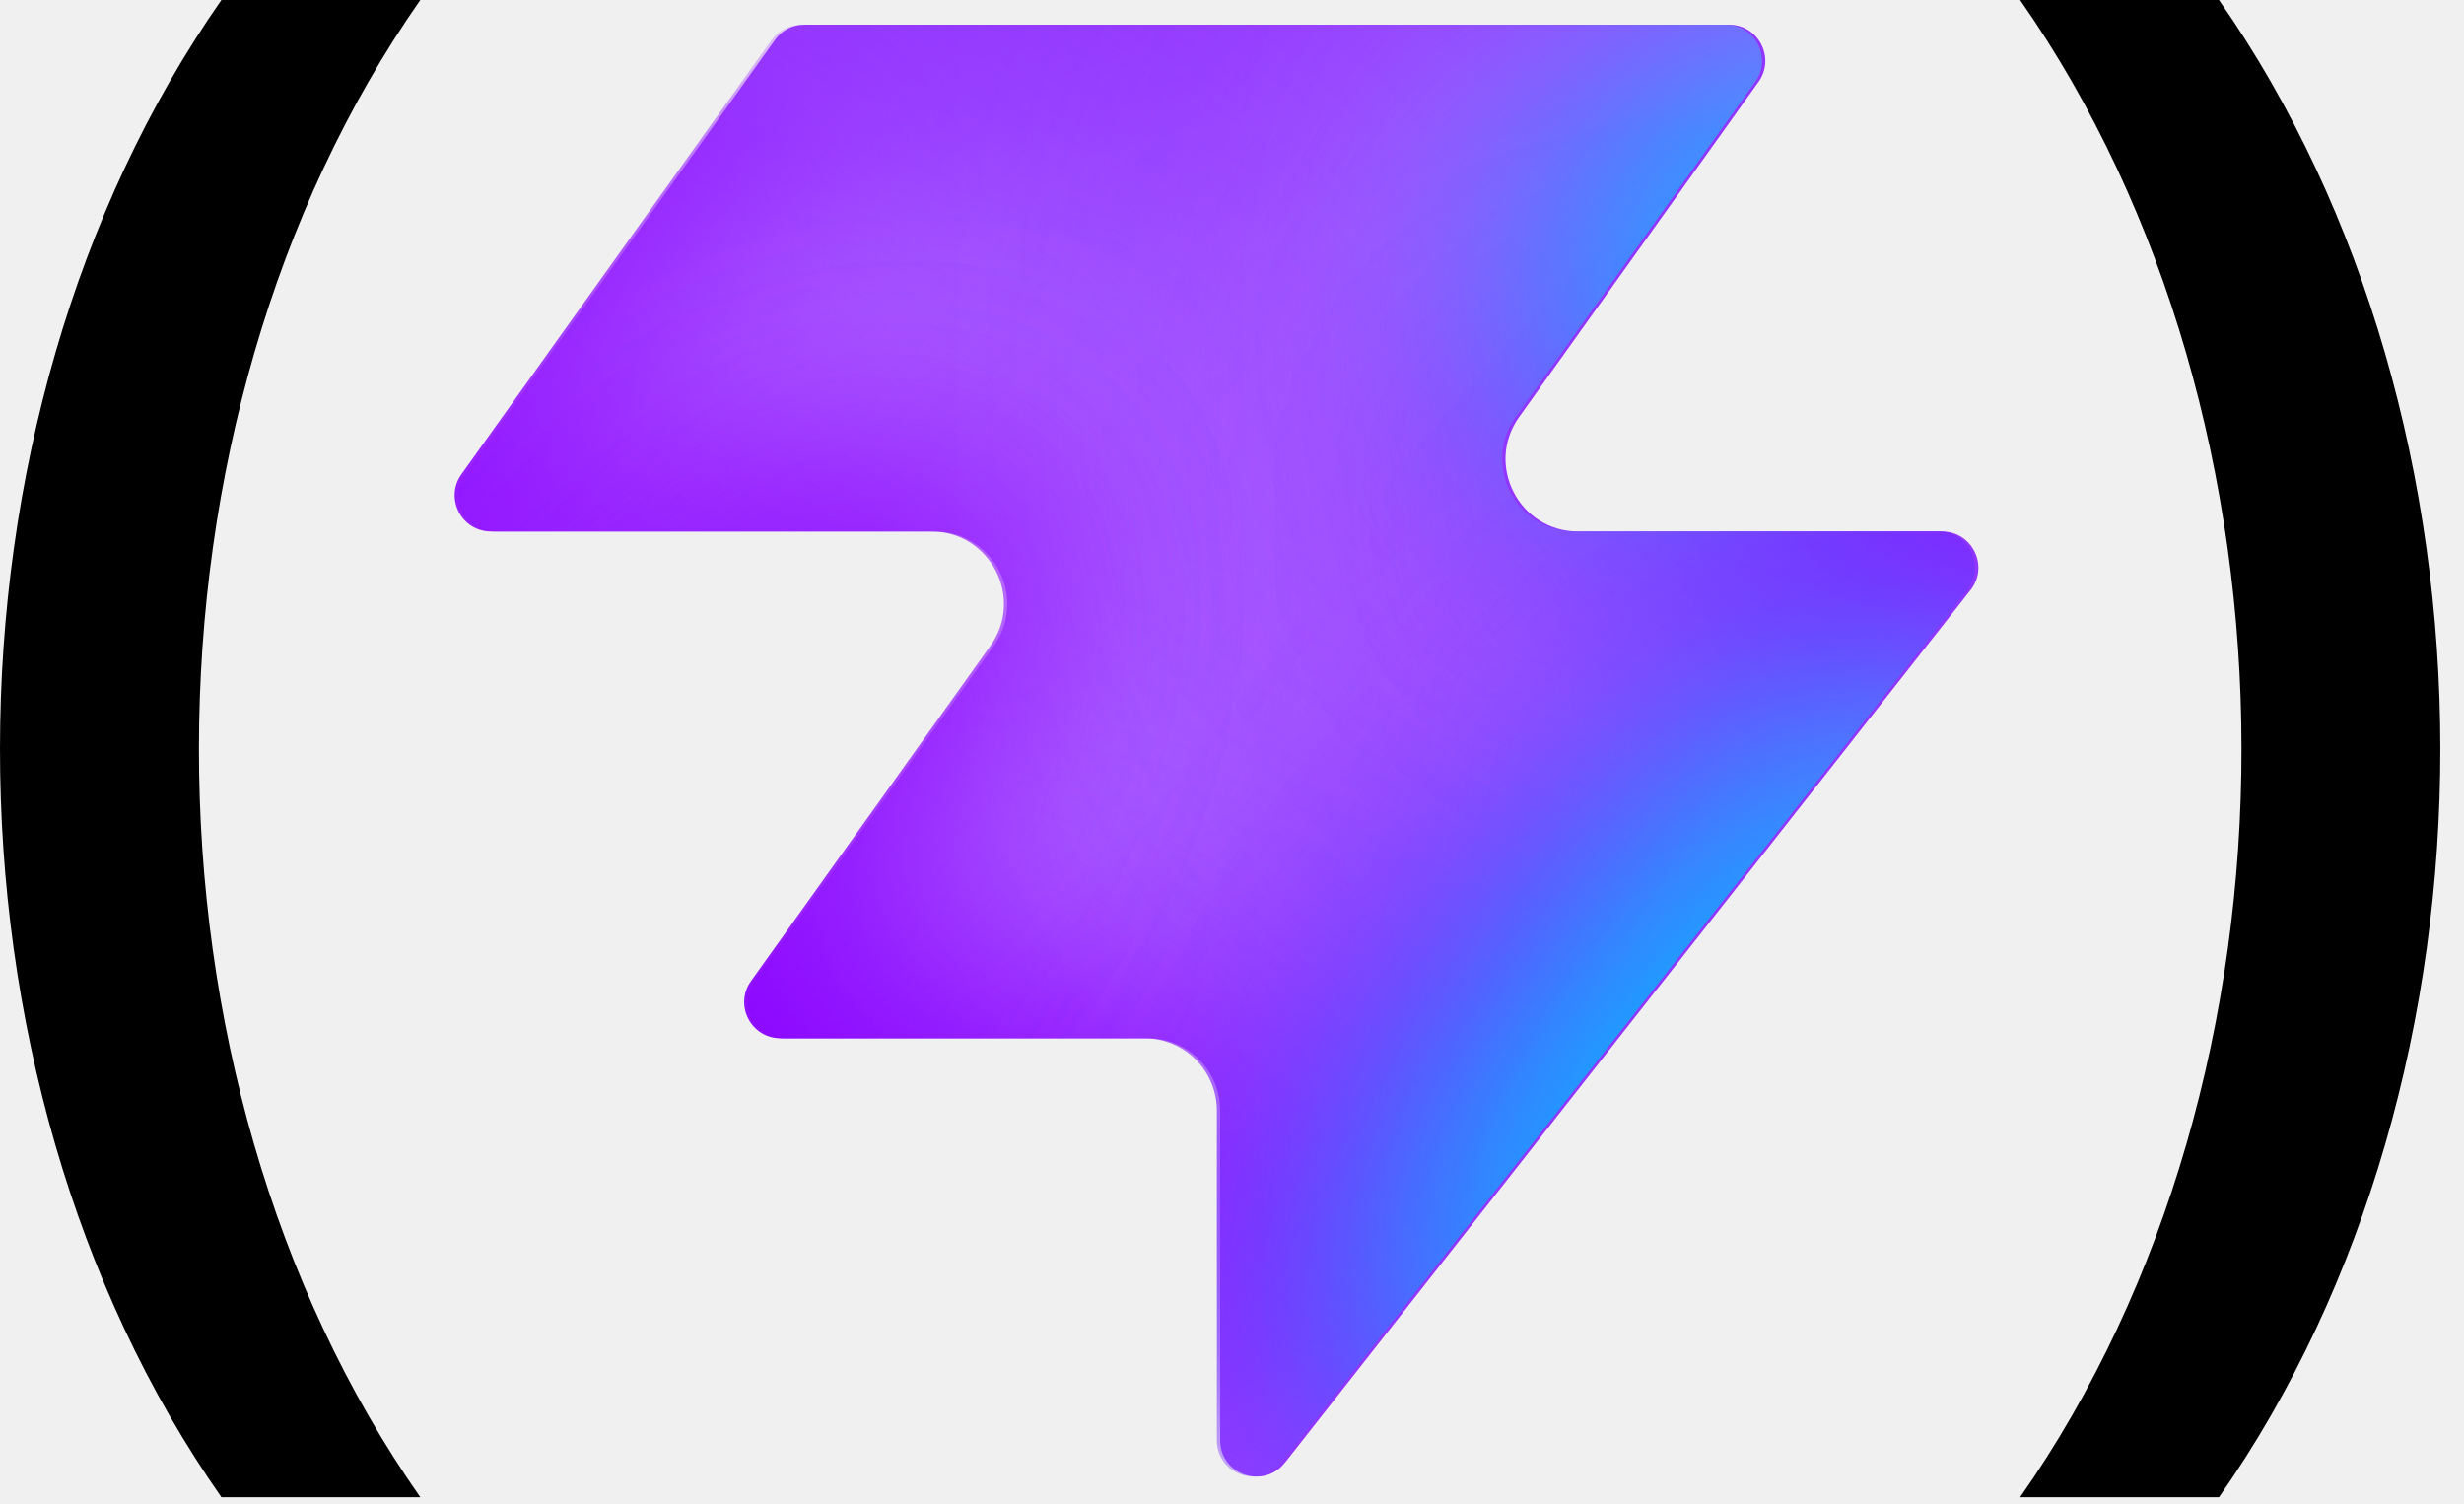
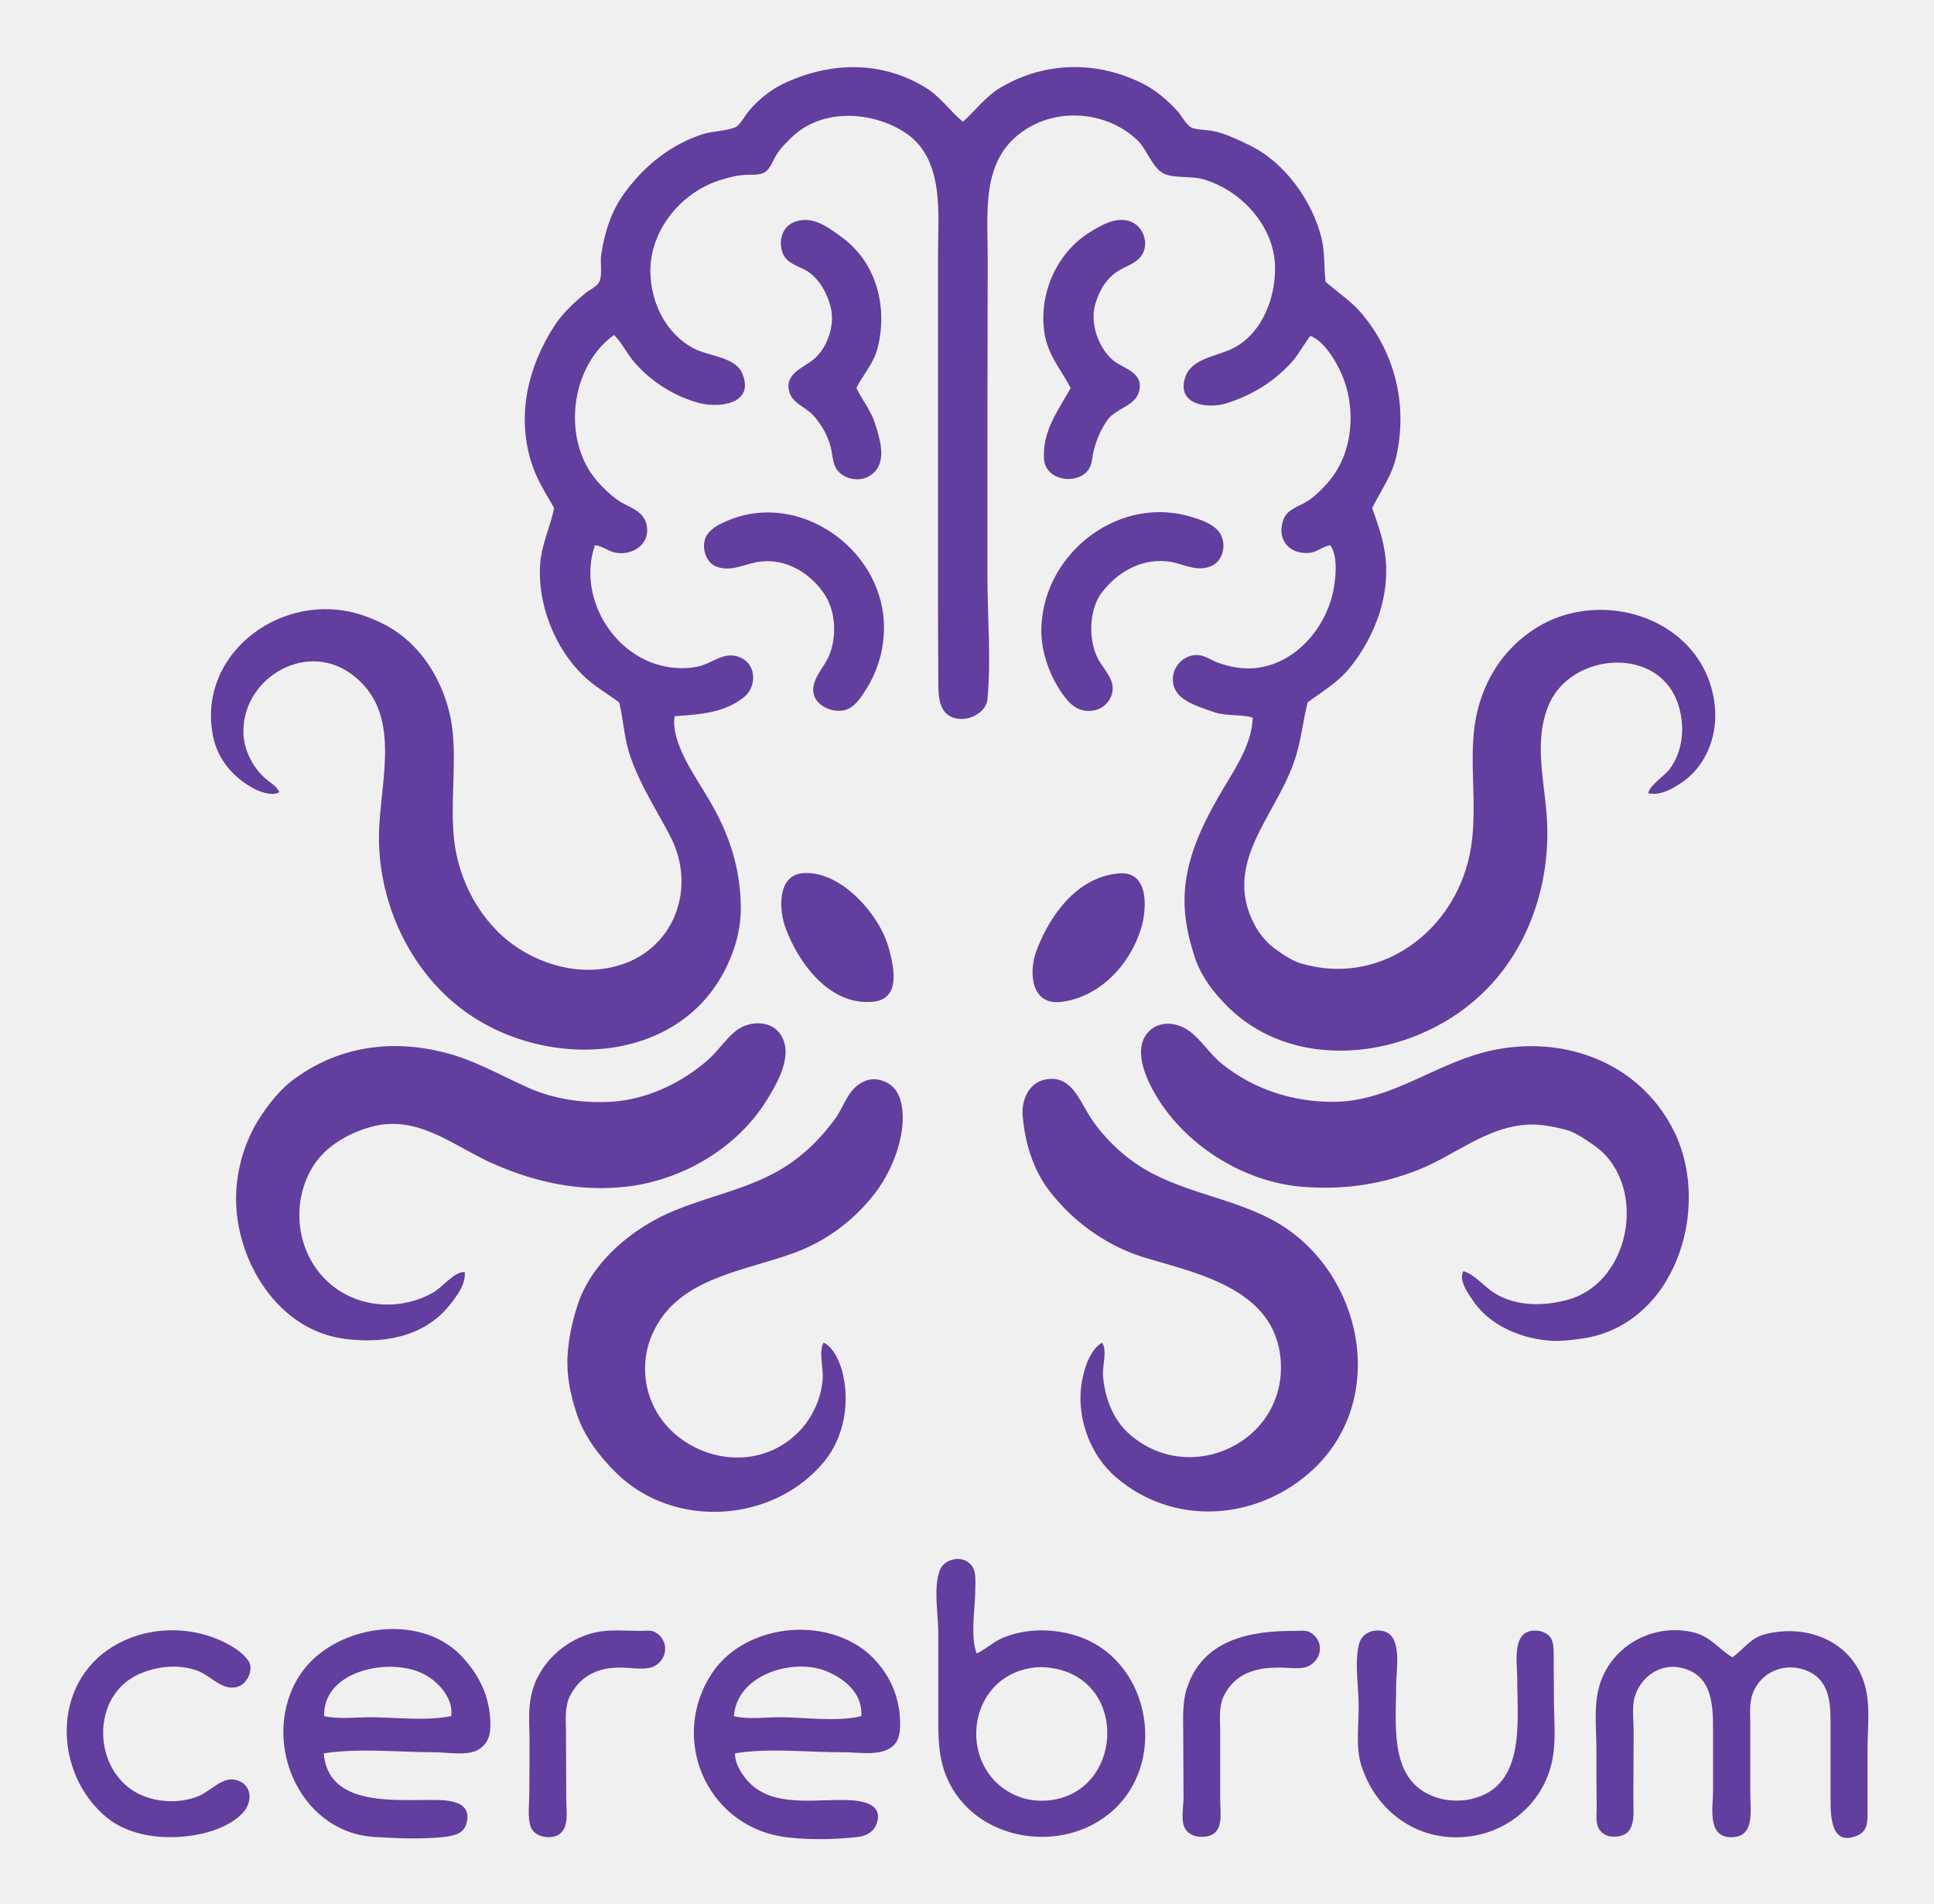
- <svg xmlns="http://www.w3.org/2000/svg" width="77" height="47" fill="none" aria-labelledby="vite-logo-title" viewBox="0 0 77 47">
-   <style>.parenthesis{fill:#000}@media (prefers-color-scheme:dark){.parenthesis{fill:#fff}}</style>
-   <path fill="#9135ff" d="M40.151 45.71c-.663.844-2.02.374-2.02-.699V34.708a2.26 2.26 0 0 0-2.262-2.262H24.493c-.92 0-1.457-1.04-.92-1.788l7.479-10.471c1.07-1.498 0-3.578-1.842-3.578H15.443c-.92 0-1.456-1.04-.92-1.788l9.696-13.576c.213-.297.556-.474.92-.474h28.894c.92 0 1.456 1.04.92 1.788l-7.48 10.472c-1.07 1.497 0 3.578 1.842 3.578h11.376c.944 0 1.474 1.087.89 1.83L40.153 45.712z" />
-   <mask id="a" width="48" height="47" x="14" y="0" maskUnits="userSpaceOnUse" style="mask-type:alpha">
-     <path fill="#000" d="M40.047 45.71c-.663.843-2.02.374-2.02-.699V34.708a2.26 2.26 0 0 0-2.262-2.262H24.389c-.92 0-1.457-1.04-.92-1.788l7.479-10.472c1.07-1.497 0-3.578-1.842-3.578H15.34c-.92 0-1.456-1.04-.92-1.788l9.696-13.575c.213-.297.556-.474.92-.474H53.93c.92 0 1.456 1.04.92 1.788L47.37 13.03c-1.07 1.498 0 3.578 1.842 3.578h11.376c.944 0 1.474 1.088.89 1.831L40.049 45.712z" />
-   </mask>
-   <g mask="url(#a)">
-     <g filter="url(#b)">
-       <ellipse cx="5.508" cy="14.704" fill="#eee6ff" rx="5.508" ry="14.704" transform="rotate(269.814 20.96 11.29)scale(-1 1)" />
-     </g>
-     <g filter="url(#c)">
-       <ellipse cx="10.399" cy="29.851" fill="#eee6ff" rx="10.399" ry="29.851" transform="rotate(89.814 -16.902 -8.275)scale(1 -1)" />
-     </g>
-     <g filter="url(#d)">
-       <ellipse cx="5.508" cy="30.487" fill="#8900ff" rx="5.508" ry="30.487" transform="rotate(89.814 -19.197 -7.127)scale(1 -1)" />
-     </g>
-     <g filter="url(#e)">
-       <ellipse cx="5.508" cy="30.599" fill="#8900ff" rx="5.508" ry="30.599" transform="rotate(89.814 -25.928 4.177)scale(1 -1)" />
-     </g>
-     <g filter="url(#f)">
-       <ellipse cx="5.508" cy="30.599" fill="#8900ff" rx="5.508" ry="30.599" transform="rotate(89.814 -25.738 5.52)scale(1 -1)" />
-     </g>
-     <g filter="url(#g)">
-       <ellipse cx="14.072" cy="22.078" fill="#eee6ff" rx="14.072" ry="22.078" transform="rotate(93.35 31.245 55.578)scale(-1 1)" />
-     </g>
-     <g filter="url(#h)">
-       <ellipse cx="3.47" cy="21.501" fill="#8900ff" rx="3.47" ry="21.501" transform="rotate(89.009 35.419 55.202)scale(-1 1)" />
-     </g>
-     <g filter="url(#i)">
-       <ellipse cx="3.47" cy="21.501" fill="#8900ff" rx="3.47" ry="21.501" transform="rotate(89.009 35.419 55.202)scale(-1 1)" />
-     </g>
-     <g filter="url(#j)">
-       <ellipse cx="14.592" cy="9.743" fill="#8900ff" rx="4.407" ry="29.108" transform="rotate(39.51 14.592 9.743)" />
-     </g>
-     <g filter="url(#k)">
-       <ellipse cx="61.728" cy="-5.321" fill="#8900ff" rx="4.407" ry="29.108" transform="rotate(37.892 61.728 -5.32)" />
-     </g>
-     <g filter="url(#l)">
-       <ellipse cx="55.618" cy="7.104" fill="#00c2ff" rx="5.971" ry="9.665" transform="rotate(37.892 55.618 7.104)" />
-     </g>
-     <g filter="url(#m)">
-       <ellipse cx="12.326" cy="39.103" fill="#8900ff" rx="4.407" ry="29.108" transform="rotate(37.892 12.326 39.103)" />
-     </g>
-     <g filter="url(#n)">
-       <ellipse cx="12.326" cy="39.103" fill="#8900ff" rx="4.407" ry="29.108" transform="rotate(37.892 12.326 39.103)" />
-     </g>
-     <g filter="url(#o)">
-       <ellipse cx="49.857" cy="30.678" fill="#8900ff" rx="4.407" ry="29.108" transform="rotate(37.892 49.857 30.678)" />
-     </g>
-     <g filter="url(#p)">
-       <ellipse cx="52.623" cy="33.171" fill="#00c2ff" rx="5.971" ry="15.297" transform="rotate(37.892 52.623 33.17)" />
-     </g>
-   </g>
-   <path d="M6.919 0c-9.198 13.166-9.252 33.575 0 46.789h6.215c-9.25-13.214-9.196-33.623 0-46.789zm62.424 0h-6.215c9.198 13.166 9.252 33.575 0 46.789h6.215c9.25-13.214 9.196-33.623 0-46.789" class="parenthesis" />
-   <defs>
-     <filter id="b" width="60.045" height="41.654" x="-5.564" y="16.92" color-interpolation-filters="sRGB" filterUnits="userSpaceOnUse">
-       <feFlood flood-opacity="0" result="BackgroundImageFix" />
-       <feBlend in="SourceGraphic" in2="BackgroundImageFix" result="shape" />
-       <feGaussianBlur result="effect1_foregroundBlur_2002_17286" stdDeviation="7.659" />
-     </filter>
-     <filter id="c" width="90.34" height="51.437" x="-40.407" y="-6.762" color-interpolation-filters="sRGB" filterUnits="userSpaceOnUse">
-       <feFlood flood-opacity="0" result="BackgroundImageFix" />
-       <feBlend in="SourceGraphic" in2="BackgroundImageFix" result="shape" />
-       <feGaussianBlur result="effect1_foregroundBlur_2002_17286" stdDeviation="7.659" />
-     </filter>
-     <filter id="d" width="79.355" height="29.4" x="-35.435" y="2.801" color-interpolation-filters="sRGB" filterUnits="userSpaceOnUse">
-       <feFlood flood-opacity="0" result="BackgroundImageFix" />
-       <feBlend in="SourceGraphic" in2="BackgroundImageFix" result="shape" />
-       <feGaussianBlur result="effect1_foregroundBlur_2002_17286" stdDeviation="4.596" />
-     </filter>
-     <filter id="e" width="79.579" height="29.4" x="-30.84" y="20.8" color-interpolation-filters="sRGB" filterUnits="userSpaceOnUse">
-       <feFlood flood-opacity="0" result="BackgroundImageFix" />
-       <feBlend in="SourceGraphic" in2="BackgroundImageFix" result="shape" />
-       <feGaussianBlur result="effect1_foregroundBlur_2002_17286" stdDeviation="4.596" />
-     </filter>
-     <filter id="f" width="79.579" height="29.4" x="-29.307" y="21.949" color-interpolation-filters="sRGB" filterUnits="userSpaceOnUse">
-       <feFlood flood-opacity="0" result="BackgroundImageFix" />
-       <feBlend in="SourceGraphic" in2="BackgroundImageFix" result="shape" />
-       <feGaussianBlur result="effect1_foregroundBlur_2002_17286" stdDeviation="4.596" />
-     </filter>
-     <filter id="g" width="74.749" height="58.852" x="29.961" y="-17.13" color-interpolation-filters="sRGB" filterUnits="userSpaceOnUse">
-       <feFlood flood-opacity="0" result="BackgroundImageFix" />
-       <feBlend in="SourceGraphic" in2="BackgroundImageFix" result="shape" />
-       <feGaussianBlur result="effect1_foregroundBlur_2002_17286" stdDeviation="7.659" />
-     </filter>
-     <filter id="h" width="61.377" height="25.362" x="37.754" y="3.055" color-interpolation-filters="sRGB" filterUnits="userSpaceOnUse">
-       <feFlood flood-opacity="0" result="BackgroundImageFix" />
-       <feBlend in="SourceGraphic" in2="BackgroundImageFix" result="shape" />
-       <feGaussianBlur result="effect1_foregroundBlur_2002_17286" stdDeviation="4.596" />
-     </filter>
-     <filter id="i" width="61.377" height="25.362" x="37.754" y="3.055" color-interpolation-filters="sRGB" filterUnits="userSpaceOnUse">
-       <feFlood flood-opacity="0" result="BackgroundImageFix" />
-       <feBlend in="SourceGraphic" in2="BackgroundImageFix" result="shape" />
-       <feGaussianBlur result="effect1_foregroundBlur_2002_17286" stdDeviation="4.596" />
-     </filter>
-     <filter id="j" width="56.045" height="63.649" x="-13.43" y="-22.082" color-interpolation-filters="sRGB" filterUnits="userSpaceOnUse">
-       <feFlood flood-opacity="0" result="BackgroundImageFix" />
-       <feBlend in="SourceGraphic" in2="BackgroundImageFix" result="shape" />
-       <feGaussianBlur result="effect1_foregroundBlur_2002_17286" stdDeviation="4.596" />
-     </filter>
-     <filter id="k" width="54.814" height="64.646" x="34.321" y="-37.644" color-interpolation-filters="sRGB" filterUnits="userSpaceOnUse">
-       <feFlood flood-opacity="0" result="BackgroundImageFix" />
-       <feBlend in="SourceGraphic" in2="BackgroundImageFix" result="shape" />
-       <feGaussianBlur result="effect1_foregroundBlur_2002_17286" stdDeviation="4.596" />
-     </filter>
-     <filter id="l" width="33.541" height="35.313" x="38.847" y="-10.552" color-interpolation-filters="sRGB" filterUnits="userSpaceOnUse">
-       <feFlood flood-opacity="0" result="BackgroundImageFix" />
-       <feBlend in="SourceGraphic" in2="BackgroundImageFix" result="shape" />
-       <feGaussianBlur result="effect1_foregroundBlur_2002_17286" stdDeviation="4.596" />
-     </filter>
-     <filter id="m" width="54.814" height="64.646" x="-15.081" y="6.78" color-interpolation-filters="sRGB" filterUnits="userSpaceOnUse">
-       <feFlood flood-opacity="0" result="BackgroundImageFix" />
-       <feBlend in="SourceGraphic" in2="BackgroundImageFix" result="shape" />
-       <feGaussianBlur result="effect1_foregroundBlur_2002_17286" stdDeviation="4.596" />
-     </filter>
-     <filter id="n" width="54.814" height="64.646" x="-15.081" y="6.78" color-interpolation-filters="sRGB" filterUnits="userSpaceOnUse">
-       <feFlood flood-opacity="0" result="BackgroundImageFix" />
-       <feBlend in="SourceGraphic" in2="BackgroundImageFix" result="shape" />
-       <feGaussianBlur result="effect1_foregroundBlur_2002_17286" stdDeviation="4.596" />
-     </filter>
-     <filter id="o" width="54.814" height="64.646" x="22.45" y="-1.645" color-interpolation-filters="sRGB" filterUnits="userSpaceOnUse">
-       <feFlood flood-opacity="0" result="BackgroundImageFix" />
-       <feBlend in="SourceGraphic" in2="BackgroundImageFix" result="shape" />
-       <feGaussianBlur result="effect1_foregroundBlur_2002_17286" stdDeviation="4.596" />
-     </filter>
-     <filter id="p" width="39.409" height="43.623" x="32.919" y="11.36" color-interpolation-filters="sRGB" filterUnits="userSpaceOnUse">
-       <feFlood flood-opacity="0" result="BackgroundImageFix" />
-       <feBlend in="SourceGraphic" in2="BackgroundImageFix" result="shape" />
-       <feGaussianBlur result="effect1_foregroundBlur_2002_17286" stdDeviation="4.596" />
-     </filter>
-   </defs>
+ <svg xmlns="http://www.w3.org/2000/svg" viewBox="0 0 701.2 689.9" width="701" height="690">
+   <path fill="#623E9E" fill-rule="evenodd" d="M454.2 260 C449.8 258.7 444.7 259.6 440.1 258 C435.9 256.5 430.1 254.9 427.1 251.4 C423 246.4 426 238.9 432.1 237.5 C436 236.7 438.2 238.8 441.6 240.1 C445.8 241.6 450.1 242.4 454.6 242.1 C469.7 240.9 481.2 227.1 483.6 213 C484.4 208.5 485 201.2 482.3 197.5 C479.7 197.9 477.4 200.1 474.6 200.3 C467 200.9 462.7 194.9 465.4 188 C466.6 184.8 470.4 183.6 473.1 182.1 C476.5 180.2 479.7 176.9 482.1 174 C491.2 163 491.8 145.8 485.5 133.5 C483.3 129.1 479.7 123.5 475.1 121.6 C472.6 124.8 470.8 128.5 468 131.5 C461.4 138.6 454 143 444.9 146 C438.3 148.1 426.7 146.9 429.6 137 C431.7 129.7 441.2 129.1 447.1 126.1 C458.1 120.5 463 106.5 462.2 95 C461.2 80.9 449.4 68.5 436.1 64.8 C431.9 63.6 425.2 64.6 421.6 62.6 C417.7 60.4 415.6 53.6 412.2 50.5 C401.6 40.6 384.7 38.8 372.3 46.5 C355.6 56.8 358.1 75.9 358.1 93 C358 131.6 358 170.3 358 209 C358 223.6 359.4 238.9 358 253.5 C357.5 257.7 352.5 260.6 348.6 260.5 C340.8 260.3 340.2 253.6 340.2 247.5 C340.1 234.8 340.1 222.1 340.1 209.5 C340.1 170.3 340.1 131.1 340.1 92 C340.1 77 342.6 56.8 327.5 47.5 C315.8 40.2 298.4 39.2 287.6 49.1 C285.4 51.2 283.1 53.4 281.5 56 C280.3 57.9 279.2 61.3 277.1 62.4 C274.8 63.6 272.1 63 269.6 63.3 C266.6 63.5 263.5 64.4 260.6 65.3 C246.7 69.9 235.6 83.5 235.8 98.5 C236 109.6 241.4 120.9 251.6 126.2 C256.7 128.9 266.5 129.3 269 135 C273.9 146.1 261.2 147.9 253.7 146 C244.6 143.6 236.3 138.4 230.1 131.3 C227.4 128.3 225.5 124 222.6 121.3 C206.5 132.9 203.6 159.7 216.7 174.5 C219.2 177.2 222.1 180.1 225.3 182 C229 184.1 233.3 185.3 234.4 190 C236 197 229.5 201.4 223.1 200.2 C220.5 199.7 218.2 197.7 215.7 197.5 C208.9 217.3 223.9 240.6 245.1 242 C248.2 242.2 251.9 242 254.8 241 C259.6 239.3 263.3 235.9 268.6 238.3 C274.5 241 274.3 249.1 269.6 252.7 C262.4 258.4 253.3 258.9 244.6 259.5 C243.1 269.1 252.2 281.4 256.9 289.5 C264.3 301.9 268.5 314.4 268.6 329 C268.6 335.3 267.3 341.2 264.9 347 C248.7 387.2 195.4 388.8 165.3 364 C147.3 349.2 137.1 325.6 137.4 302.5 C137.7 282.6 146.4 257.8 127.1 244 C110.1 231.9 87 246.6 88.3 266.5 C88.7 272 91.6 277.8 95.6 281.5 C97.5 283.3 100.2 284.7 101.3 287 C98.9 288.6 94.2 287 91.6 285.5 C84.6 281.6 79.2 275.4 77.4 267.5 C71.2 239.5 97.6 217 124.6 221.2 C129.7 222 134.5 223.8 139.1 226.1 C153.8 233.5 162.8 249.9 164.2 266 C165.3 278.6 163.3 291.3 164.6 304 C166 317 172 329.7 181.6 338.7 C192.4 348.7 208.6 354 223.1 350.2 C244.3 344.8 252.9 321.9 243 303 C238 293.4 232.2 284.6 228.6 274.3 C226.3 267.8 226.1 261.1 224.5 254.5 C220.2 251.3 215.6 248.7 211.7 245 C201.3 235.1 195 219.3 195.8 205 C196.2 197.4 199.5 191.1 200.9 184 C197.7 178.4 194.3 173.2 192.5 167 C187.3 149.9 191.6 132.5 201 118 C203.9 113.5 207.8 109.9 211.8 106.5 C213.2 105.2 216.6 103.7 217.3 102 C218.5 99.3 217.5 94.9 218 92 C219.2 84.2 221.6 76.4 226.3 70 C233.4 60.1 243.3 52.1 255.1 48.4 C258.8 47.3 263.1 47.4 266.6 46 C268.3 45.3 270.3 41.4 271.6 40 C274.5 36.4 279.4 32.4 283.6 30.4 C300.4 22.3 319.1 21.6 335.4 31.5 C340.9 34.8 344.3 40 349.1 44 C353.8 39.8 357.4 34.7 363.1 31.4 C379.3 22 398.1 21.9 414.6 30.3 C419.1 32.6 423.4 36.3 426.8 40 C428.4 41.7 429.7 44.6 431.6 45.9 C433.4 47 437.9 46.9 440.1 47.4 C444.6 48.4 448.9 50.5 453 52.5 C465.8 58.6 476 72.9 479.2 86.5 C480.4 91.7 480 96.8 480.6 102 C485.2 106 490.2 109.2 494.1 114 C506 128.4 510.4 147.2 506.2 165.5 C504.6 172.4 500.6 177.8 497.5 184 C499.2 188.9 501 193.8 501.9 199 C504.7 214.4 498.8 230.5 489.1 242.3 C484.9 247.4 479.3 250.6 474.1 254.5 C472.3 261.6 471.7 268.9 469.2 276 C462.4 295.8 443.1 312.8 454.8 335 C456.4 338.1 458.8 341.1 461.6 343.3 C464.6 345.5 468 348 471.6 349.1 C499.1 357.3 525.1 339.3 532.2 312.5 C536.3 296.8 532.8 280.9 534.4 265 C535.9 250.5 542.8 237.4 554.7 229 C558.8 226.1 563.3 223.9 568.1 222.6 C592.3 215.9 619.6 230 621.8 256.5 C622.7 267.4 618.1 278.5 608.6 284.3 C605.3 286.4 601.5 288.3 597.6 287.4 C598.1 284.5 603.4 281.3 605.5 278.5 C610.5 271.5 611 262.4 608.2 254.5 C600.8 233.9 569.9 236.5 561.7 255 C555.4 269.3 560.7 285 561 300 C561.5 322.5 553.3 345.4 536.6 360.8 C511.6 384.1 467.8 389.8 443.1 362.7 C439.1 358.4 435.3 353.1 433.4 347.5 C431.3 341.2 429.8 335.1 429.5 328.5 C428.9 313.8 434.8 300.9 441.9 288.5 C446.9 279.8 453.9 270.3 454.2 260 Z M310.5 140.5 C312.6 144.9 315.8 148.7 317.3 153.5 C318.6 157.7 320.2 162.6 319.2 167 C317.7 173.3 310.5 175.4 305.4 172 C301.6 169.4 302.2 165.9 301.2 162 C300.2 157.9 297.9 153.9 295.1 150.7 C292.5 147.6 287.3 146.1 286.2 142 C284.2 134.9 292 133.1 295.7 129.5 C300.4 125 302.8 117.1 301.1 110.9 C299.9 106.2 297.2 101.3 293.1 98.4 C290.5 96.7 286.3 95.7 284.5 93 C281.8 88.8 283 82.1 288.1 80.3 C294.7 77.8 300.3 82.3 305.4 86 C317.9 95.2 321.9 111.3 318.2 126 C316.8 131.5 313 135.6 310.5 140.5 Z M388.2 140.5 C384.5 133.5 379.7 128.4 378.6 120 C376.7 106.1 383.2 91.4 395.2 84 C399.3 81.5 404.1 78.6 409.1 79.9 C414.4 81.3 416.9 88 413.9 92.5 C411.7 95.6 407.8 96.4 404.8 98.5 C400.7 101.3 398.3 105.8 397 110.5 C395.2 117.2 398.3 126.1 403.6 130.5 C407.5 133.7 415 134.8 412.9 142 C411.5 147 404.5 148 401.6 152 C399.2 155.4 397.6 159 396.6 163 C395.8 165.9 396.2 169 393.6 171.3 C388.7 175.6 378.8 173.5 378.5 166 C378 155.9 383.7 148.6 388.2 140.5 Z M305.1 257.5 C300.3 258 294.1 254.6 294.9 249 C295.5 244.8 298.7 241.7 300.4 238 C303.6 230.8 303.1 220.9 298.4 214.5 C293.3 207.4 285.1 202.5 276.1 203.4 C270.4 203.9 265.3 207.5 259.6 205.2 C255.4 203.5 253.9 197 256.6 193.4 C258.3 191.2 260.6 190 263.1 188.9 C287.8 177.8 316.9 196.4 320.2 222.5 C321.4 232.1 319 242.3 313.6 250.4 C311.6 253.5 309.2 257.1 305.1 257.5 Z M396.1 257.5 C390.8 258.2 387.7 255 384.9 251 C380.1 243.9 377.1 235.1 377.6 226.5 C379 199.6 406.6 178.7 433.1 187.6 C436.3 188.6 440.2 190.1 442.2 193 C444.8 196.7 443.7 203.2 439.1 205.1 C433.2 207.5 428.5 203.7 422.6 203.3 C413.3 202.6 405.2 207.3 399.6 214.5 C394.9 220.6 394.6 230.8 397.6 237.7 C399.1 241.1 402.5 244.3 403.3 248 C404.2 252.5 400.6 257 396.1 257.5 Z M316.6 363 C300.9 364.6 289.6 349.1 284.9 336.5 C282.4 330 281.6 317.2 291.1 316.4 C304.8 315.3 319 331.5 322.2 343.5 C324 350 326.9 362 316.6 363 Z M384.6 363.1 C373.7 364.3 372.9 352.1 375.8 344.5 C380.6 331.6 390.5 317.9 405.5 316.5 C416.7 315.4 415.9 329.3 413.7 336.5 C409.7 349.5 398.8 361.4 384.6 363.1 Z M168.5 461 C168.9 465.5 165.7 469.6 163 473 C153.6 484.8 138.3 487.2 124.1 485.1 C99.3 481.4 84.1 454.3 85.7 431 C86.3 422.2 89 413.5 93.6 406 C97.3 400.1 101.7 394.5 107.4 390.5 C123.4 379.1 142.2 376.6 161.1 381.4 C171.6 384 181.3 389.6 191.1 394 C200.8 398.4 212 400 222.6 399.2 C235.2 398.2 247.5 392.2 256.8 384 C260.6 380.7 264.3 374.7 268.6 372.4 C272.9 370 279.6 370.1 282.7 374.5 C287.9 381.5 282.4 391.4 278.6 397.7 C268 415.6 248 427.5 227.6 430 C210.7 432 195 428.7 179.6 422.1 C164.9 415.8 151.6 403.4 134.1 408.5 C125.5 411 117 416 112.6 424.2 C103.6 440.8 109.9 462.6 127.6 470.2 C137 474.2 147.7 473.5 156.6 468.7 C160.4 466.7 164.6 460.8 168.5 461 Z M530.6 460.7 C534.6 461.8 538.4 466.6 542.1 468.8 C550 473.6 560 473.4 568.6 471 C592.1 464.4 597.7 427.7 577.1 414.5 C574.3 412.6 570.9 410.2 567.6 409.4 C562.5 408.1 557.5 407.1 552.1 407.7 C538.3 409.2 527.6 418.4 515.1 423.6 C501.1 429.3 487.2 431.3 472.1 430.1 C451.5 428.4 431.1 415.9 420.1 398.6 C416.2 392.5 410.5 381.1 415.9 374.5 C419.6 369.8 426.4 370.2 431 373.5 C435.4 376.6 438.6 382 443 385.5 C454.5 394.8 468.8 399.4 483.6 399.3 C502.1 399.2 517.1 388 534.1 382.5 C562.2 373.3 593.9 382.9 607.2 410.5 C620.6 438.4 607.1 480.7 573.1 485.2 C568.7 485.8 564.6 486.3 560.1 485.7 C550.1 484.6 539.4 479.7 533.8 471 C531.9 468.2 528.8 463.7 530.6 460.7 Z M298.6 486.6 C302.4 488.3 304.7 494.1 305.6 498 C308.1 508.6 306 520.8 299 529.5 C280.8 551.9 244.6 554.5 223.6 534 C217.4 527.9 211.9 520.8 209.1 512.4 C206.8 505.5 205.3 498.2 205.8 491 C206.2 484.7 207.5 478.9 209.4 473 C214.6 457 230 444.5 245.1 438.5 C257.6 433.4 270.8 430.9 282.6 424.1 C290.8 419.3 297.6 412.7 303.1 405 C305 402.3 306.1 399.2 308 396.5 C310.4 392.9 314.6 390.2 319.1 391.4 C325.5 393.1 327.1 398.5 327.3 404.5 C327.5 414.1 322.8 425.5 316.8 433 C309.3 442.5 299.5 449.8 288.1 454 C268.6 461.2 244 463.2 235.7 485.5 C234.6 488.5 234 491.8 233.9 495 C233 524 270 539.7 290.1 518.4 C294.8 513.4 297.9 506.3 298.3 499.5 C298.5 495.9 296.8 489.5 298.6 486.6 Z M399.6 486.6 C401.5 489.5 399.7 494.9 399.9 498.5 C400.5 506.2 403.3 514.2 409.2 519.5 C431.3 539.4 466.9 522.5 464.3 492.5 C462.1 467.7 435.5 461.8 416.1 456.1 C401.9 452 389.4 443.2 380.4 431.5 C374.5 423.8 371.6 414 370.8 404.5 C370.3 399 372.7 392.7 378.6 391.3 C388.3 389.1 391.2 398.6 395.4 405 C400.3 412.5 407.7 419.5 415.5 424 C431.4 433.2 450.7 434.7 466.1 445 C495.4 464.8 502.8 509.6 474.5 534 C454.5 551.3 425.1 553 404.6 535.4 C394.9 527.1 390 513 392.3 500.5 C393.2 495.6 395.2 489.2 399.6 486.6 Z M354.1 599.3 C357.4 597.8 360.3 594.9 363.9 593.5 C372.6 589.9 383.4 590.2 392.1 593.5 C417.8 603.2 423.5 640.3 402 657.5 C382.8 672.9 350.8 666.3 342.4 642 C339.9 634.6 340.2 627.2 340.2 619.5 C340.2 610.3 340.2 601.1 340.2 592 C340.2 585.3 338.3 575.2 340.8 569 C342.3 565.1 348.3 563.7 351.4 566.5 C354.2 568.9 353.6 572.6 353.6 576 C353.6 582.6 351.7 593.2 354.1 599.3 Z M68.1 665.5 C58.4 666.7 46.9 665.3 39 659 C19.4 643.2 18.3 610.1 41.4 596.5 C52.8 589.7 67.7 589.1 79.8 594.5 C83.4 596.1 87.8 598.6 90.1 602 C92.1 605 89.7 610 86.6 611.2 C80.9 613.4 76.5 607.3 71.5 605.5 C64.4 602.9 55.7 604 49.1 607.4 C33.6 615.6 33.9 639.1 47.6 648.6 C54.3 653.3 64.5 654.1 72 651 C76.6 649.1 80.8 643.5 86.1 645.3 C91.7 647.2 91.4 653.4 88.1 657 C83.3 662.2 74.9 664.7 68.1 665.5 Z M117.4 635.5 C118.8 654.1 141.3 652.4 154.6 652.4 C160.2 652.4 171.7 651.7 169.1 661 C168.1 664.7 164.4 665.4 161.1 665.8 C153 666.7 143.8 666.3 135.6 665.8 C107.5 663.9 94 629.4 108.8 607 C120.5 589.2 151.6 584 167.1 600 C173.2 606.4 177 613.6 177.7 622.5 C178 627.1 177.9 631.3 173.7 634 C169.6 636.6 162.2 635.1 157.6 635.1 C144.6 635.1 130.2 633.5 117.4 635.5 Z M201.1 665.6 C197.7 666.5 193.2 665.3 192.2 661.5 C191.3 658.1 191.9 653.9 191.9 650.5 C192 643.6 192 636.8 192 630 C191.9 624.9 191.5 619.5 192.6 614.5 C195 603.1 204.9 594 216.1 591.6 C221.2 590.5 226.9 591.1 232.1 591.1 C233.8 591.1 236.1 590.7 237.6 591.6 C242.4 594.4 242.3 600.8 237.6 603.7 C234.6 605.6 228.5 604.4 225.1 604.4 C216.9 604.3 210.4 607.3 206.6 614.8 C204.6 618.8 205.2 623.7 205.2 628 C205.2 636.1 205.3 644.3 205.3 652.5 C205.3 656.8 206.7 664 201.1 665.6 Z M266.5 635.5 C266.4 638.4 267.8 641 269.5 643.5 C277.5 655 292.5 652.4 304.6 652.4 C309.2 652.4 320.4 652.4 318 660.5 C317.1 663.7 314.4 665.4 311.1 665.8 C302.8 666.8 291.4 667 283.1 665.6 C255.9 660.9 242.7 629.9 258.1 606.5 C270.6 587.6 302.4 585.1 317.6 602 C322.9 607.9 325.9 615 326.3 623 C326.5 627 326.4 631.4 322.6 633.7 C318 636.4 311.2 635.1 306.1 635.1 C293.3 635.2 279 633.4 266.5 635.5 Z M437.6 665.6 C434.4 666.2 430.6 665.3 429.3 662 C428.2 659.1 429.1 654.5 429.1 651.5 C429.1 643.8 429 636.1 429 628.5 C429 622.9 428.6 617.3 430.3 612 C436 594.2 453.3 591 469.6 591.1 C471.3 591.1 473.6 590.7 475.1 591.7 C480.1 594.7 479.5 601.1 474.6 603.8 C471.8 605.3 466.7 604.3 463.6 604.4 C455.2 604.4 447.9 606.5 443.8 614.5 C441.8 618.3 442.4 623.3 442.4 627.5 C442.4 635.8 442.4 644.1 442.4 652.5 C442.4 657.3 443.9 664.4 437.6 665.6 Z M533.6 665.5 C515.1 668.3 499.2 657.3 493.6 640 C491.5 633.6 492.6 625.6 492.6 619 C492.7 611.9 491 602.8 492.7 596 C493.7 591.9 497.7 590.3 501.6 591.2 C508.6 592.9 506.2 605.3 506.2 610.5 C506.2 626 503.2 647.2 522.6 652 C525.5 652.7 528.7 652.8 531.6 652.4 C553.4 649 550.1 624.7 550.1 608.5 C550.1 602.5 547.8 590.5 557.1 591 C558.2 591.1 559.1 591.3 560.1 591.8 C563.2 593.3 563.3 596.4 563.3 599.5 C563.3 604.8 563.4 610.1 563.4 615.5 C563.4 622.6 564.2 630.4 562.9 637.5 C560.2 652.2 548.2 663.3 533.6 665.5 Z M628.1 600.7 C631.9 598 634.7 593.7 639.6 592.4 C654.9 588.3 671.7 594.7 676.2 611 C678.2 618.3 677.1 626.5 677.1 634 C677.1 641.5 677.1 649 677.1 656.5 C677.1 659.9 677.3 663.5 673.6 665.2 C663.7 669.6 663.7 658 663.7 652 C663.7 642.8 663.7 633.6 663.7 624.5 C663.7 616.8 663.2 608.8 655 605.5 C647.2 602.3 638.3 605.9 635.4 614 C634 618.1 634.7 622.7 634.6 627 C634.6 634.8 634.6 642.6 634.6 650.5 C634.6 656.5 636.3 666 627.6 665.9 C618.8 665.9 621.1 654.8 621.1 649 C621.1 641.6 621.1 634.3 621.1 627 C621.1 617.1 620.6 606.4 608.6 604.3 C601.3 603.1 594.7 608.2 592.7 615 C591.6 618.8 592.3 623.5 592.3 627.5 C592.3 635.6 592.2 643.8 592.2 652 C592.2 658.2 593.4 665.7 585.1 665.7 C583.5 665.7 582.4 665.4 581.1 664.4 C578.2 662.2 578.9 658.7 578.9 655.5 C578.8 648.3 578.8 641.1 578.8 634 C578.8 627.1 577.9 619.2 579.5 612.5 C583 597 599.3 587.7 614.6 591.8 C620.4 593.4 623.4 597.9 628.1 600.7 Z M163.6 622 C164.4 615.8 159.4 609.9 154.1 607 C142.3 600.4 117.1 605 117.5 622 C122.8 623.2 129.1 622.4 134.6 622.4 C144 622.5 154.4 623.8 163.6 622 Z M312.3 622 C312.8 614.2 306.9 608.9 300.3 606 C288.1 600.5 267.1 606.8 266.1 622 C271.1 623.3 277.4 622.4 282.6 622.4 C291.9 622.4 303.3 624.2 312.3 622 Z M380.7 652.5 C406.6 649.4 409.1 611 383.6 605 C380.5 604.3 377.3 604 374.1 604.5 C349.4 608.3 346.8 642.7 369.6 651.3 C373.1 652.6 376.9 652.9 380.7 652.5 Z" />
</svg>
